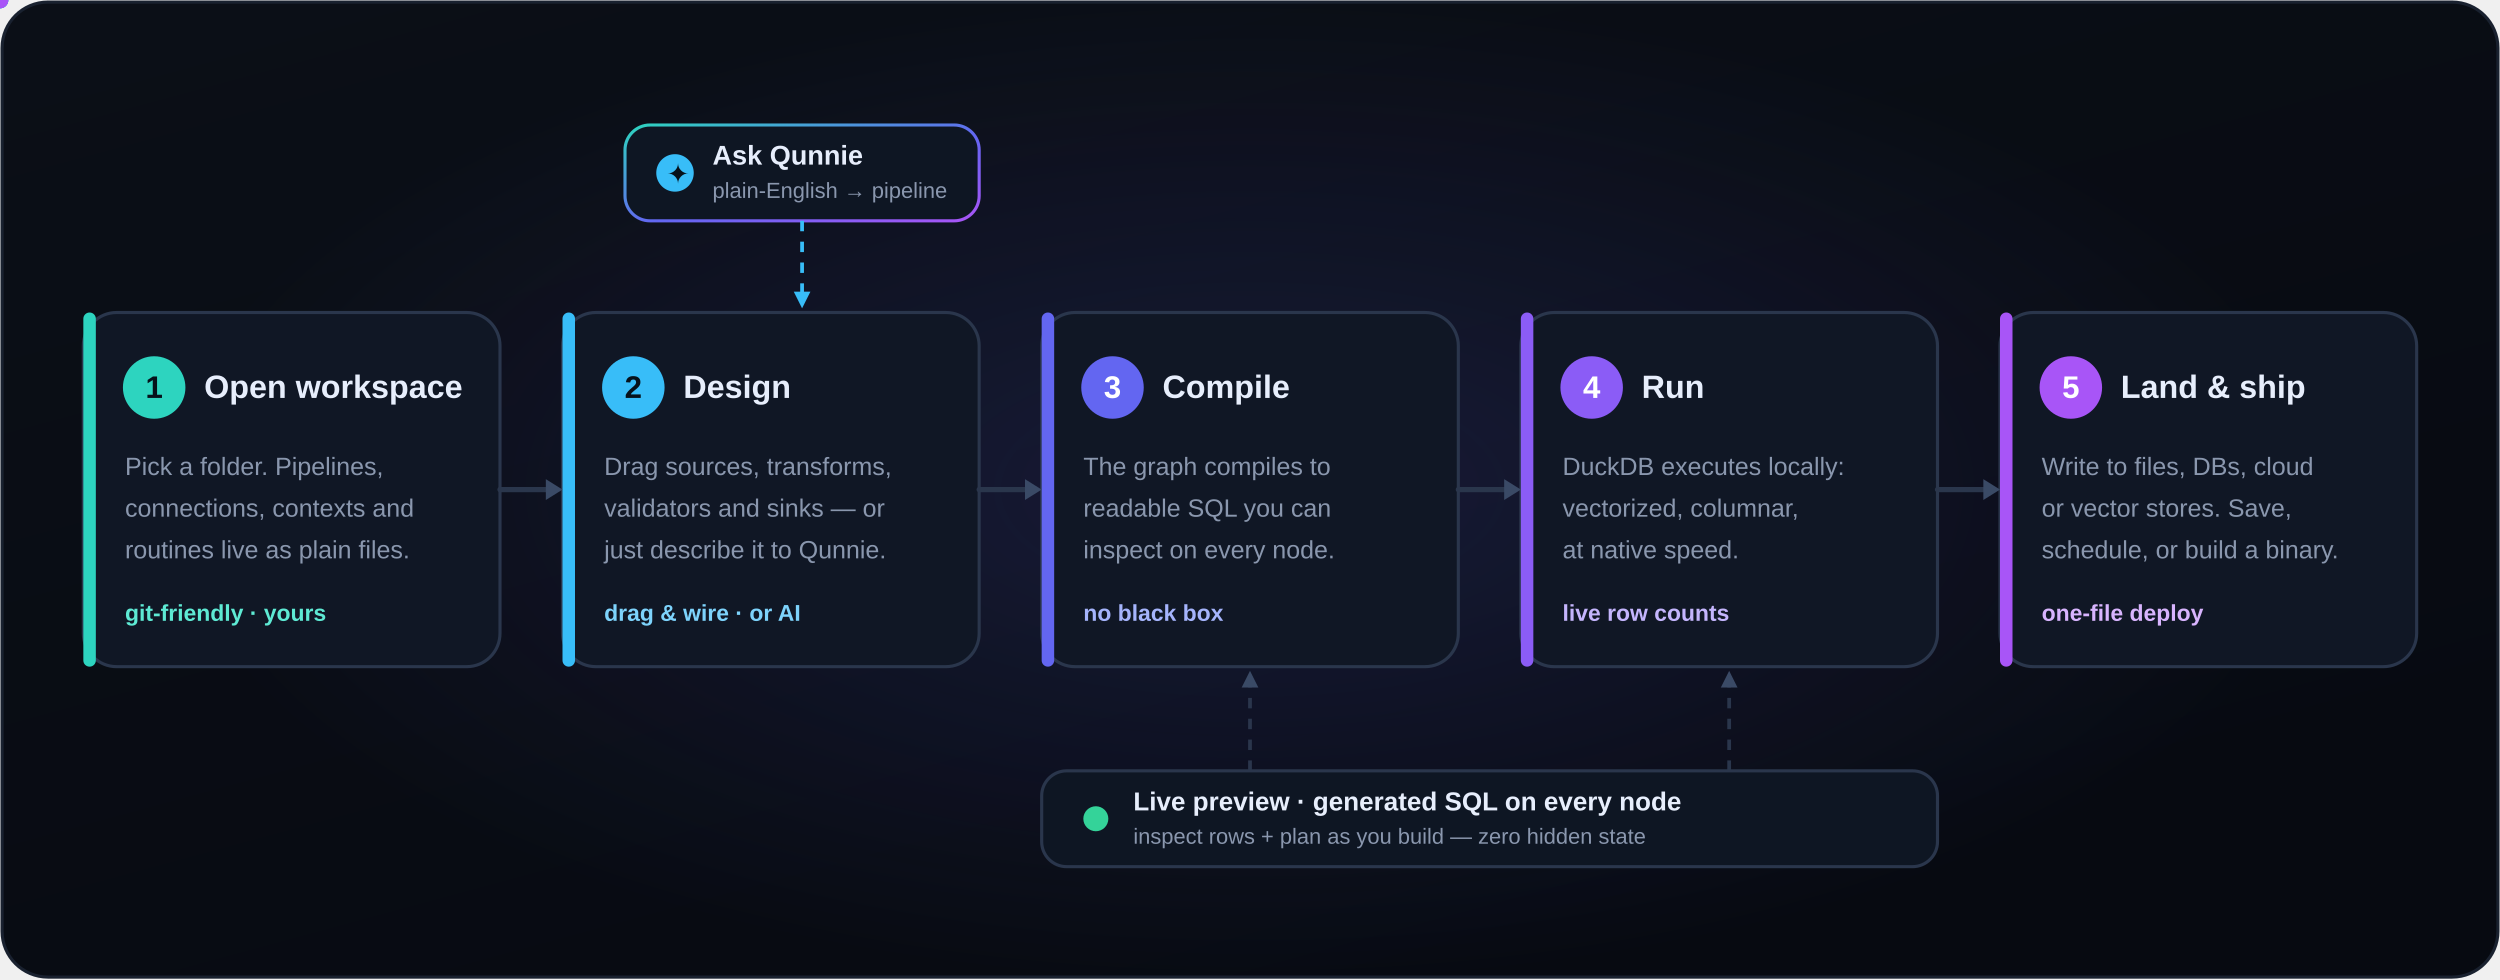
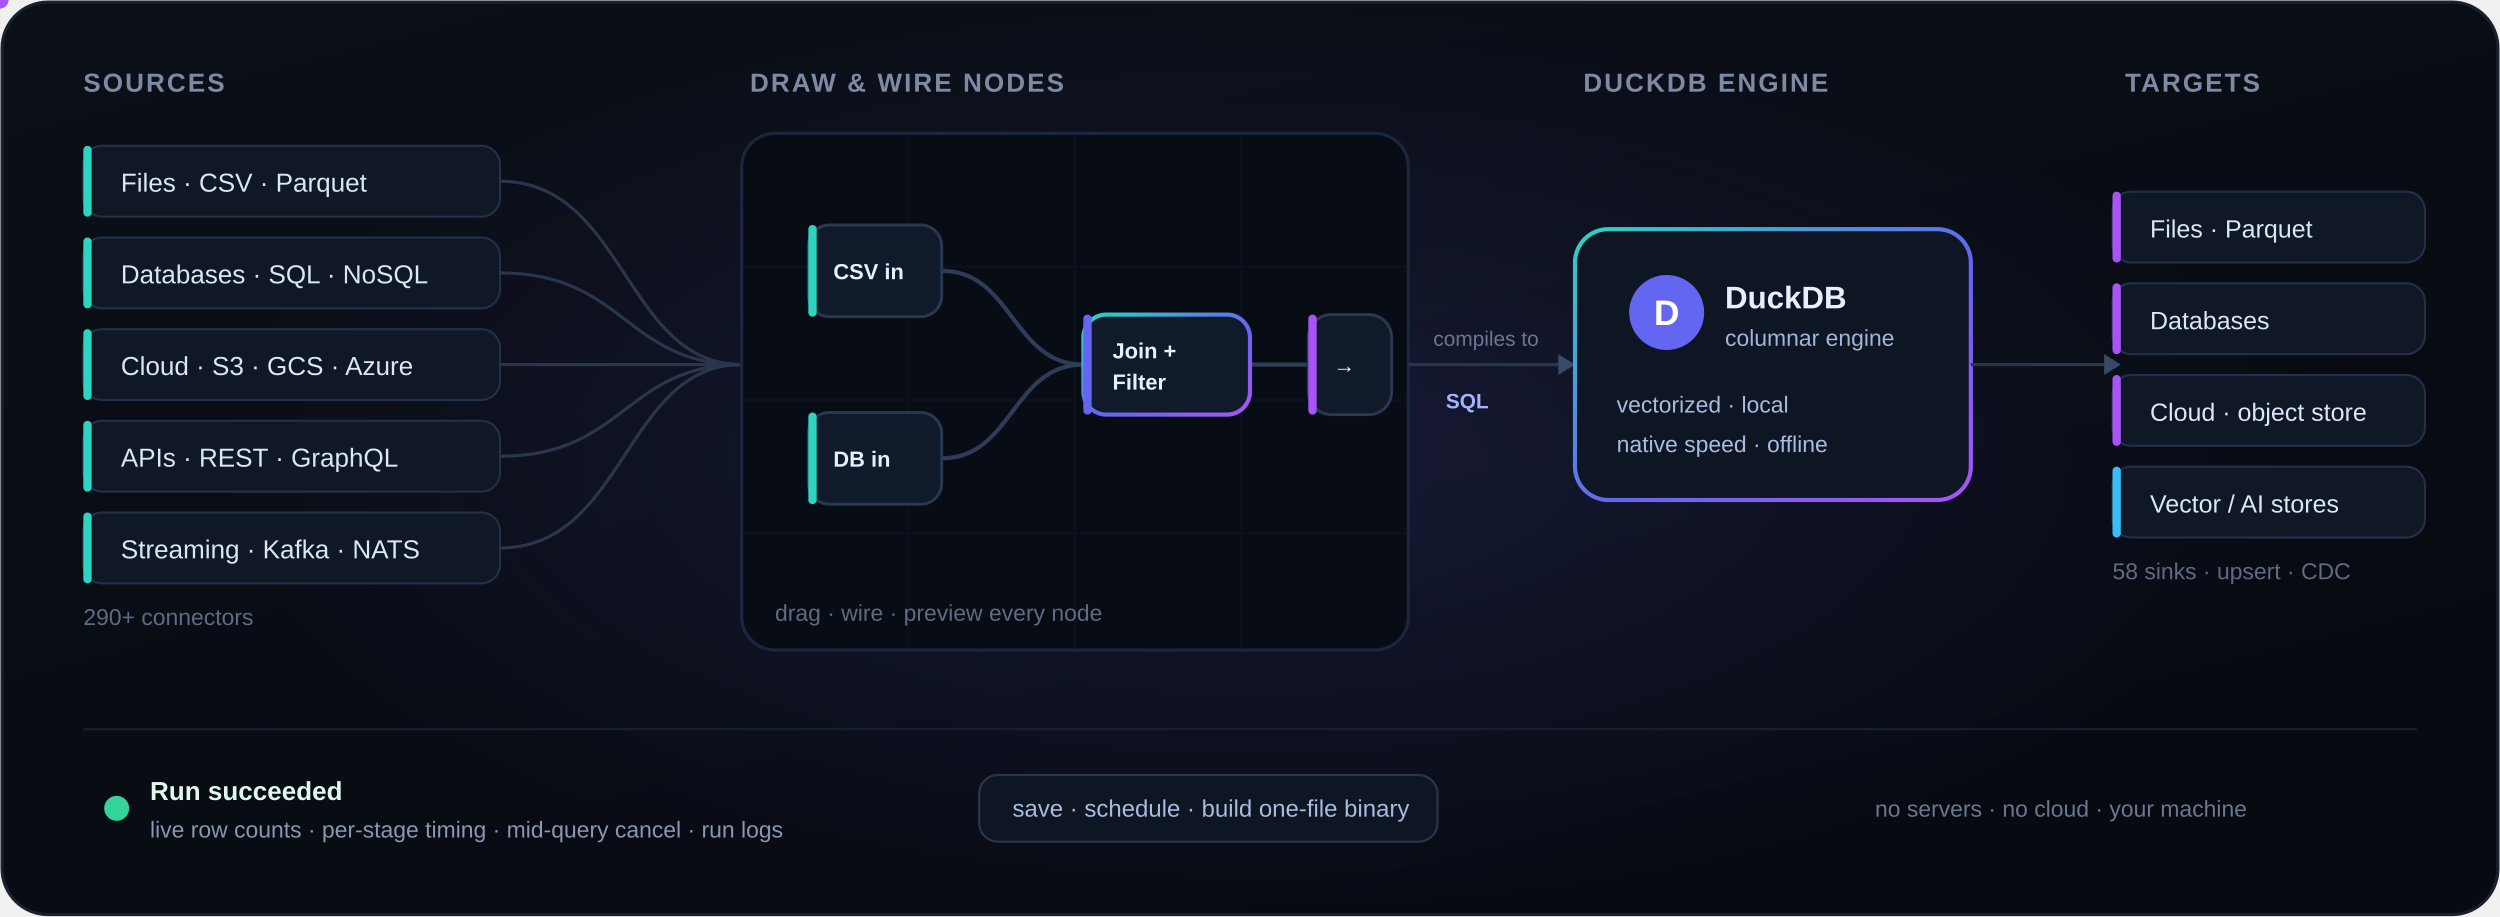
- <svg xmlns="http://www.w3.org/2000/svg" viewBox="0 0 1200 470" preserveAspectRatio="xMidYMid meet" fill="none" role="img" aria-label="How Quilt works: open a workspace, design, compile to SQL, run on DuckDB, land and ship">
+ <svg xmlns="http://www.w3.org/2000/svg" viewBox="0 0 1200 440" preserveAspectRatio="xMidYMid meet" fill="none" role="img" aria-label="How Quilt works: sources flow into a canvas of wired nodes, compile to SQL, execute on DuckDB, and land in targets">
  <defs>
    <linearGradient id="aurora" x1="0" y1="0" x2="1" y2="1">
      <stop offset="0" stop-color="#2DD4BF" />
      <stop offset="0.55" stop-color="#6366F1" />
      <stop offset="1" stop-color="#A855F7" />
    </linearGradient>
    <linearGradient id="bg" x1="0" y1="0" x2="0.7" y2="1">
      <stop offset="0" stop-color="#0B0F17" />
      <stop offset="1" stop-color="#070A11" />
    </linearGradient>
    <radialGradient id="glow" cx="0.5" cy="0.5" r="0.5">
-       <stop offset="0" stop-color="#6366F1" stop-opacity="0.16" />
+       <stop offset="0" stop-color="#6366F1" stop-opacity="0.15" />
      <stop offset="1" stop-color="#6366F1" stop-opacity="0" />
    </radialGradient>
  </defs>
  <style>text{font-family:'Segoe UI',system-ui,Arial,sans-serif}</style>
-   <rect x="1" y="1" width="1198" height="468" rx="22" fill="url(#bg)" stroke="#19212F" stroke-width="1.5" />
-   <ellipse cx="600" cy="235" rx="520" ry="240" fill="url(#glow)" />
+   <rect x="1" y="1" width="1198" height="438" rx="22" fill="url(#bg)" stroke="#19212F" stroke-width="1.5" />
+   <ellipse cx="600" cy="220" rx="500" ry="220" fill="url(#glow)" />
+   <text x="40" y="44" font-size="12.5" font-weight="700" letter-spacing="0.08em" fill="#7E8AA3">SOURCES</text>
+   <text x="360" y="44" font-size="12.5" font-weight="700" letter-spacing="0.08em" fill="#7E8AA3">DRAW &amp; WIRE NODES</text>
+   <text x="760" y="44" font-size="12.5" font-weight="700" letter-spacing="0.08em" fill="#7E8AA3">DUCKDB ENGINE</text>
+   <text x="1020" y="44" font-size="12.5" font-weight="700" letter-spacing="0.08em" fill="#7E8AA3">TARGETS</text>
  <g>
-     <rect x="300" y="60" width="170" height="46" rx="12" fill="#0E1623" stroke="url(#aurora)" stroke-width="1.5" />
-     <circle cx="324" cy="83" r="9" fill="#38BDF8" />
-     <text x="320" y="88" font-size="13" font-weight="800" fill="#06121B">✦</text>
-     <text x="342" y="79" font-size="13" font-weight="700" fill="#E7EEFC">Ask Qunnie</text>
-     <text x="342" y="95" font-size="10.5" fill="#8A97AE">plain-English → pipeline</text>
-     <line x1="385" y1="106" x2="385" y2="146" stroke="#38BDF8" stroke-width="1.8" stroke-dasharray="5 5" />
-     <path d="M381 140 L385 148 L389 140 Z" fill="#38BDF8" />
+     <rect x="40" y="70" width="200" height="34" rx="9" fill="#101725" stroke="#22304A" />
+     <rect x="40" y="70" width="4" height="34" rx="2" fill="#2DD4BF" />
+     <text x="58" y="92" font-size="12.5" fill="#DBE6FB">Files · CSV · Parquet</text>
+     <rect x="40" y="114" width="200" height="34" rx="9" fill="#101725" stroke="#22304A" />
+     <rect x="40" y="114" width="4" height="34" rx="2" fill="#2DD4BF" />
+     <text x="58" y="136" font-size="12.5" fill="#DBE6FB">Databases · SQL · NoSQL</text>
+     <rect x="40" y="158" width="200" height="34" rx="9" fill="#101725" stroke="#22304A" />
+     <rect x="40" y="158" width="4" height="34" rx="2" fill="#2DD4BF" />
+     <text x="58" y="180" font-size="12.5" fill="#DBE6FB">Cloud · S3 · GCS · Azure</text>
+     <rect x="40" y="202" width="200" height="34" rx="9" fill="#101725" stroke="#22304A" />
+     <rect x="40" y="202" width="4" height="34" rx="2" fill="#2DD4BF" />
+     <text x="58" y="224" font-size="12.5" fill="#DBE6FB">APIs · REST · GraphQL</text>
+     <rect x="40" y="246" width="200" height="34" rx="9" fill="#101725" stroke="#22304A" />
+     <rect x="40" y="246" width="4" height="34" rx="2" fill="#2DD4BF" />
+     <text x="58" y="268" font-size="12.5" fill="#DBE6FB">Streaming · Kafka · NATS</text>
+     <text x="40" y="300" font-size="11" fill="#5E6B82">290+ connectors</text>
+   </g>
+   <g stroke="#2A364C" stroke-width="1.5" fill="none">
+     <path d="M240 87 C 300 87, 300 175, 356 175" />
+     <path d="M240 131 C 300 131, 300 175, 356 175" />
+     <path d="M240 175 H 356" />
+     <path d="M240 219 C 300 219, 300 175, 356 175" />
+     <path d="M240 263 C 300 263, 300 175, 356 175" />
+   </g>
+   <circle r="4" fill="#2DD4BF">
+     <animate attributeName="cx" values="240;356" dur="1.6s" repeatCount="indefinite" />
+     <animate attributeName="cy" values="175;175" dur="1.6s" repeatCount="indefinite" />
+   </circle>
+   <rect x="356" y="64" width="320" height="248" rx="16" fill="#080C14" stroke="#1B2740" stroke-width="1.5" />
+   <g opacity="0.5" stroke="#101725">
+     <line x1="356" y1="128" x2="676" y2="128" />
+     <line x1="356" y1="192" x2="676" y2="192" />
+     <line x1="356" y1="256" x2="676" y2="256" />
+     <line x1="436" y1="64" x2="436" y2="312" />
+     <line x1="516" y1="64" x2="516" y2="312" />
+     <line x1="596" y1="64" x2="596" y2="312" />
+   </g>
+   <g stroke="#2E3C58" stroke-width="2" fill="none">
+     <path d="M452 130 C 486 130, 486 175, 520 175" />
+     <path d="M452 220 C 486 220, 486 175, 520 175" />
+     <line x1="600" y1="175" x2="628" y2="175" />
+   </g>
+   <circle r="3.5" fill="#38BDF8">
+     <animate attributeName="cx" values="452;520" dur="1.3s" repeatCount="indefinite" />
+     <animate attributeName="cy" values="130;175" dur="1.3s" repeatCount="indefinite" />
+   </circle>
+   <rect x="388" y="108" width="64" height="44" rx="10" fill="#101A2A" stroke="#2A3850" stroke-width="1.4" />
+   <rect x="388" y="108" width="4" height="44" rx="2" fill="#2DD4BF" />
+   <text x="400" y="134" font-size="10.5" font-weight="700" fill="#E7EEFC">CSV in</text>
+   <rect x="388" y="198" width="64" height="44" rx="10" fill="#101A2A" stroke="#2A3850" stroke-width="1.4" />
+   <rect x="388" y="198" width="4" height="44" rx="2" fill="#2DD4BF" />
+   <text x="400" y="224" font-size="10.5" font-weight="700" fill="#E7EEFC">DB in</text>
+   <rect x="520" y="151" width="80" height="48" rx="11" fill="#101A2A" stroke="url(#aurora)" stroke-width="2" />
+   <rect x="520" y="151" width="4" height="48" rx="2" fill="#6366F1" />
+   <text x="534" y="172" font-size="10.5" font-weight="700" fill="#E7EEFC">Join +</text>
+   <text x="534" y="187" font-size="10.5" font-weight="700" fill="#E7EEFC">Filter</text>
+   <rect x="628" y="151" width="40" height="48" rx="11" fill="#101A2A" stroke="#2A3850" stroke-width="1.4" />
+   <rect x="628" y="151" width="4" height="48" rx="2" fill="#A855F7" />
+   <text x="640" y="179" font-size="10.5" font-weight="700" fill="#E7EEFC">→</text>
+   <text x="372" y="298" font-size="11" fill="#5E6B82">drag · wire · preview every node</text>
+   <g stroke="#2A364C" stroke-width="1.5" fill="none">
+     <line x1="676" y1="175" x2="752" y2="175" />
+   </g>
+   <path d="M748 170 L756 175 L748 180 Z" fill="#3A4A66" />
+   <text x="688" y="166" font-size="10" fill="#6B7790">compiles to</text>
+   <text x="694" y="196" font-size="10" font-weight="700" fill="#A5B4FC">SQL</text>
+   <circle r="4" fill="#6366F1">
+     <animate attributeName="cx" values="676;752" dur="1.5s" begin="0.4s" repeatCount="indefinite" />
+     <animate attributeName="cy" values="175;175" dur="1.5s" begin="0.4s" repeatCount="indefinite" />
+   </circle>
+   <rect x="756" y="110" width="190" height="130" rx="16" fill="#0E1623" stroke="url(#aurora)" stroke-width="2" />
+   <circle cx="800" cy="150" r="18" fill="#6366F1" />
+   <text x="800" y="156" text-anchor="middle" font-size="17" font-weight="800" fill="#fff">D</text>
+   <text x="828" y="148" font-size="15" font-weight="700" fill="#E7EEFC">DuckDB</text>
+   <text x="828" y="166" font-size="11" fill="#9FB6DC">columnar engine</text>
+   <text x="776" y="198" font-size="11" fill="#A9BCE0">vectorized · local</text>
+   <text x="776" y="217" font-size="11" fill="#A9BCE0">native speed · offline</text>
+   <g stroke="#2A364C" stroke-width="1.5" fill="none">
+     <line x1="946" y1="175" x2="1014" y2="175" />
+   </g>
+   <path d="M1010 170 L1018 175 L1010 180 Z" fill="#3A4A66" />
+   <circle r="4" fill="#A855F7">
+     <animate attributeName="cx" values="946;1014" dur="1.5s" begin="0.8s" repeatCount="indefinite" />
+     <animate attributeName="cy" values="175;175" dur="1.5s" begin="0.8s" repeatCount="indefinite" />
+   </circle>
+   <g>
+     <rect x="1014" y="92" width="150" height="34" rx="9" fill="#101725" stroke="#22304A" />
+     <rect x="1014" y="92" width="4" height="34" rx="2" fill="#A855F7" />
+     <text x="1032" y="114" font-size="12" fill="#DBE6FB">Files · Parquet</text>
+     <rect x="1014" y="136" width="150" height="34" rx="9" fill="#101725" stroke="#22304A" />
+     <rect x="1014" y="136" width="4" height="34" rx="2" fill="#A855F7" />
+     <text x="1032" y="158" font-size="12" fill="#DBE6FB">Databases</text>
+     <rect x="1014" y="180" width="150" height="34" rx="9" fill="#101725" stroke="#22304A" />
+     <rect x="1014" y="180" width="4" height="34" rx="2" fill="#A855F7" />
+     <text x="1032" y="202" font-size="12" fill="#DBE6FB">Cloud · object store</text>
+     <rect x="1014" y="224" width="150" height="34" rx="9" fill="#101725" stroke="#22304A" />
+     <rect x="1014" y="224" width="4" height="34" rx="2" fill="#38BDF8" />
+     <text x="1032" y="246" font-size="12" fill="#DBE6FB">Vector / AI stores</text>
+     <text x="1014" y="278" font-size="11" fill="#5E6B82">58 sinks · upsert · CDC</text>
+   </g>
+   <line x1="40" y1="350" x2="1160" y2="350" stroke="#172033" stroke-width="1" />
+   <g>
+     <circle cx="56" cy="388" r="6" fill="#34D399" />
+     <text x="72" y="384" font-size="12.5" font-weight="700" fill="#DFF7EE">Run succeeded</text>
+     <text x="72" y="402" font-size="11" fill="#8A97AE">live row counts · per-stage timing · mid-query cancel · run logs</text>
  </g>
  <g>
-     <rect x="40" y="150" width="200" height="170" rx="16" fill="#101725" stroke="#2A364C" stroke-width="1.5" />
-     <rect x="40" y="150" width="6" height="170" rx="3" fill="#2DD4BF" />
-     <circle cx="74" cy="186" r="15" fill="#2DD4BF" />
-     <text x="74" y="191" text-anchor="middle" font-size="15" font-weight="800" fill="#06121B">1</text>
-     <text x="98" y="191" font-size="15.5" font-weight="700" fill="#E7EEFC">Open workspace</text>
-     <text x="60" y="228" font-size="12" fill="#8A97AE">Pick a folder. Pipelines,</text>
-     <text x="60" y="248" font-size="12" fill="#8A97AE">connections, contexts and</text>
-     <text x="60" y="268" font-size="12" fill="#8A97AE">routines live as plain files.</text>
-     <text x="60" y="298" font-size="11" font-weight="600" fill="#5EEAD4">git-friendly · yours</text>
+     <rect x="470" y="372" width="220" height="32" rx="9" fill="#0E1623" stroke="#2A364C" />
+     <text x="486" y="392" font-size="11.5" fill="#A9BCE0">save · schedule · build one-file binary</text>
  </g>
-   <g>
-     <rect x="270" y="150" width="200" height="170" rx="16" fill="#101725" stroke="#2A364C" stroke-width="1.5" />
-     <rect x="270" y="150" width="6" height="170" rx="3" fill="#38BDF8" />
-     <circle cx="304" cy="186" r="15" fill="#38BDF8" />
-     <text x="304" y="191" text-anchor="middle" font-size="15" font-weight="800" fill="#06121B">2</text>
-     <text x="328" y="191" font-size="15.5" font-weight="700" fill="#E7EEFC">Design</text>
-     <text x="290" y="228" font-size="12" fill="#8A97AE">Drag sources, transforms,</text>
-     <text x="290" y="248" font-size="12" fill="#8A97AE">validators and sinks — or</text>
-     <text x="290" y="268" font-size="12" fill="#8A97AE">just describe it to Qunnie.</text>
-     <text x="290" y="298" font-size="11" font-weight="600" fill="#7DD3FC">drag &amp; wire · or AI</text>
-   </g>
-   <g>
-     <rect x="500" y="150" width="200" height="170" rx="16" fill="#101725" stroke="#2A364C" stroke-width="1.5" />
-     <rect x="500" y="150" width="6" height="170" rx="3" fill="#6366F1" />
-     <circle cx="534" cy="186" r="15" fill="#6366F1" />
-     <text x="534" y="191" text-anchor="middle" font-size="15" font-weight="800" fill="#fff">3</text>
-     <text x="558" y="191" font-size="15.5" font-weight="700" fill="#E7EEFC">Compile</text>
-     <text x="520" y="228" font-size="12" fill="#8A97AE">The graph compiles to</text>
-     <text x="520" y="248" font-size="12" fill="#8A97AE">readable SQL you can</text>
-     <text x="520" y="268" font-size="12" fill="#8A97AE">inspect on every node.</text>
-     <text x="520" y="298" font-size="11" font-weight="600" fill="#A5B4FC">no black box</text>
-   </g>
-   <g>
-     <rect x="730" y="150" width="200" height="170" rx="16" fill="#101725" stroke="#2A364C" stroke-width="1.5" />
-     <rect x="730" y="150" width="6" height="170" rx="3" fill="#8B5CF6" />
-     <circle cx="764" cy="186" r="15" fill="#8B5CF6" />
-     <text x="764" y="191" text-anchor="middle" font-size="15" font-weight="800" fill="#fff">4</text>
-     <text x="788" y="191" font-size="15.5" font-weight="700" fill="#E7EEFC">Run</text>
-     <text x="750" y="228" font-size="12" fill="#8A97AE">DuckDB executes locally:</text>
-     <text x="750" y="248" font-size="12" fill="#8A97AE">vectorized, columnar,</text>
-     <text x="750" y="268" font-size="12" fill="#8A97AE">at native speed.</text>
-     <text x="750" y="298" font-size="11" font-weight="600" fill="#C4B5FD">live row counts</text>
-   </g>
-   <g>
-     <rect x="960" y="150" width="200" height="170" rx="16" fill="#101725" stroke="#2A364C" stroke-width="1.5" />
-     <rect x="960" y="150" width="6" height="170" rx="3" fill="#A855F7" />
-     <circle cx="994" cy="186" r="15" fill="#A855F7" />
-     <text x="994" y="191" text-anchor="middle" font-size="15" font-weight="800" fill="#fff">5</text>
-     <text x="1018" y="191" font-size="15.5" font-weight="700" fill="#E7EEFC">Land &amp; ship</text>
-     <text x="980" y="228" font-size="12" fill="#8A97AE">Write to files, DBs, cloud</text>
-     <text x="980" y="248" font-size="12" fill="#8A97AE">or vector stores. Save,</text>
-     <text x="980" y="268" font-size="12" fill="#8A97AE">schedule, or build a binary.</text>
-     <text x="980" y="298" font-size="11" font-weight="600" fill="#D8B4FE">one-file deploy</text>
-   </g>
-   <g stroke-linecap="round">
-     <line x1="240" y1="235" x2="264" y2="235" stroke="#2A364C" stroke-width="2.5" />
-     <path d="M262 230 L270 235 L262 240 Z" fill="#3A4A66" />
-     <line x1="470" y1="235" x2="494" y2="235" stroke="#2A364C" stroke-width="2.5" />
-     <path d="M492 230 L500 235 L492 240 Z" fill="#3A4A66" />
-     <line x1="700" y1="235" x2="724" y2="235" stroke="#2A364C" stroke-width="2.5" />
-     <path d="M722 230 L730 235 L722 240 Z" fill="#3A4A66" />
-     <line x1="930" y1="235" x2="954" y2="235" stroke="#2A364C" stroke-width="2.5" />
-     <path d="M952 230 L960 235 L952 240 Z" fill="#3A4A66" />
-   </g>
-   <circle r="4" fill="#2DD4BF">
-     <animate attributeName="cx" values="240;270" dur="1.5s" repeatCount="indefinite" />
-     <animate attributeName="cy" values="235;235" dur="1.5s" repeatCount="indefinite" />
-   </circle>
-   <circle r="4" fill="#38BDF8">
-     <animate attributeName="cx" values="470;500" dur="1.5s" begin="0.3s" repeatCount="indefinite" />
-     <animate attributeName="cy" values="235;235" dur="1.5s" begin="0.3s" repeatCount="indefinite" />
-   </circle>
-   <circle r="4" fill="#6366F1">
-     <animate attributeName="cx" values="700;730" dur="1.5s" begin="0.6s" repeatCount="indefinite" />
-     <animate attributeName="cy" values="235;235" dur="1.5s" begin="0.6s" repeatCount="indefinite" />
-   </circle>
-   <circle r="4" fill="#A855F7">
-     <animate attributeName="cx" values="930;960" dur="1.5s" begin="0.9s" repeatCount="indefinite" />
-     <animate attributeName="cy" values="235;235" dur="1.5s" begin="0.9s" repeatCount="indefinite" />
-   </circle>
-   <g>
-     <rect x="500" y="370" width="430" height="46" rx="12" fill="#0E1623" stroke="#2A364C" stroke-width="1.5" />
-     <circle cx="526" cy="393" r="6" fill="#34D399" />
-     <text x="544" y="389" font-size="12.5" font-weight="700" fill="#E7EEFC">Live preview · generated SQL on every node</text>
-     <text x="544" y="405" font-size="10.5" fill="#8A97AE">inspect rows + plan as you build — zero hidden state</text>
-     <line x1="600" y1="370" x2="600" y2="324" stroke="#2A364C" stroke-width="1.8" stroke-dasharray="5 5" />
-     <path d="M596 330 L600 322 L604 330 Z" fill="#3A4A66" />
-     <line x1="830" y1="370" x2="830" y2="324" stroke="#2A364C" stroke-width="1.8" stroke-dasharray="5 5" />
-     <path d="M826 330 L830 322 L834 330 Z" fill="#3A4A66" />
-   </g>
+   <text x="900" y="392" font-size="11" fill="#6B7790">no servers · no cloud · your machine</text>
</svg>
